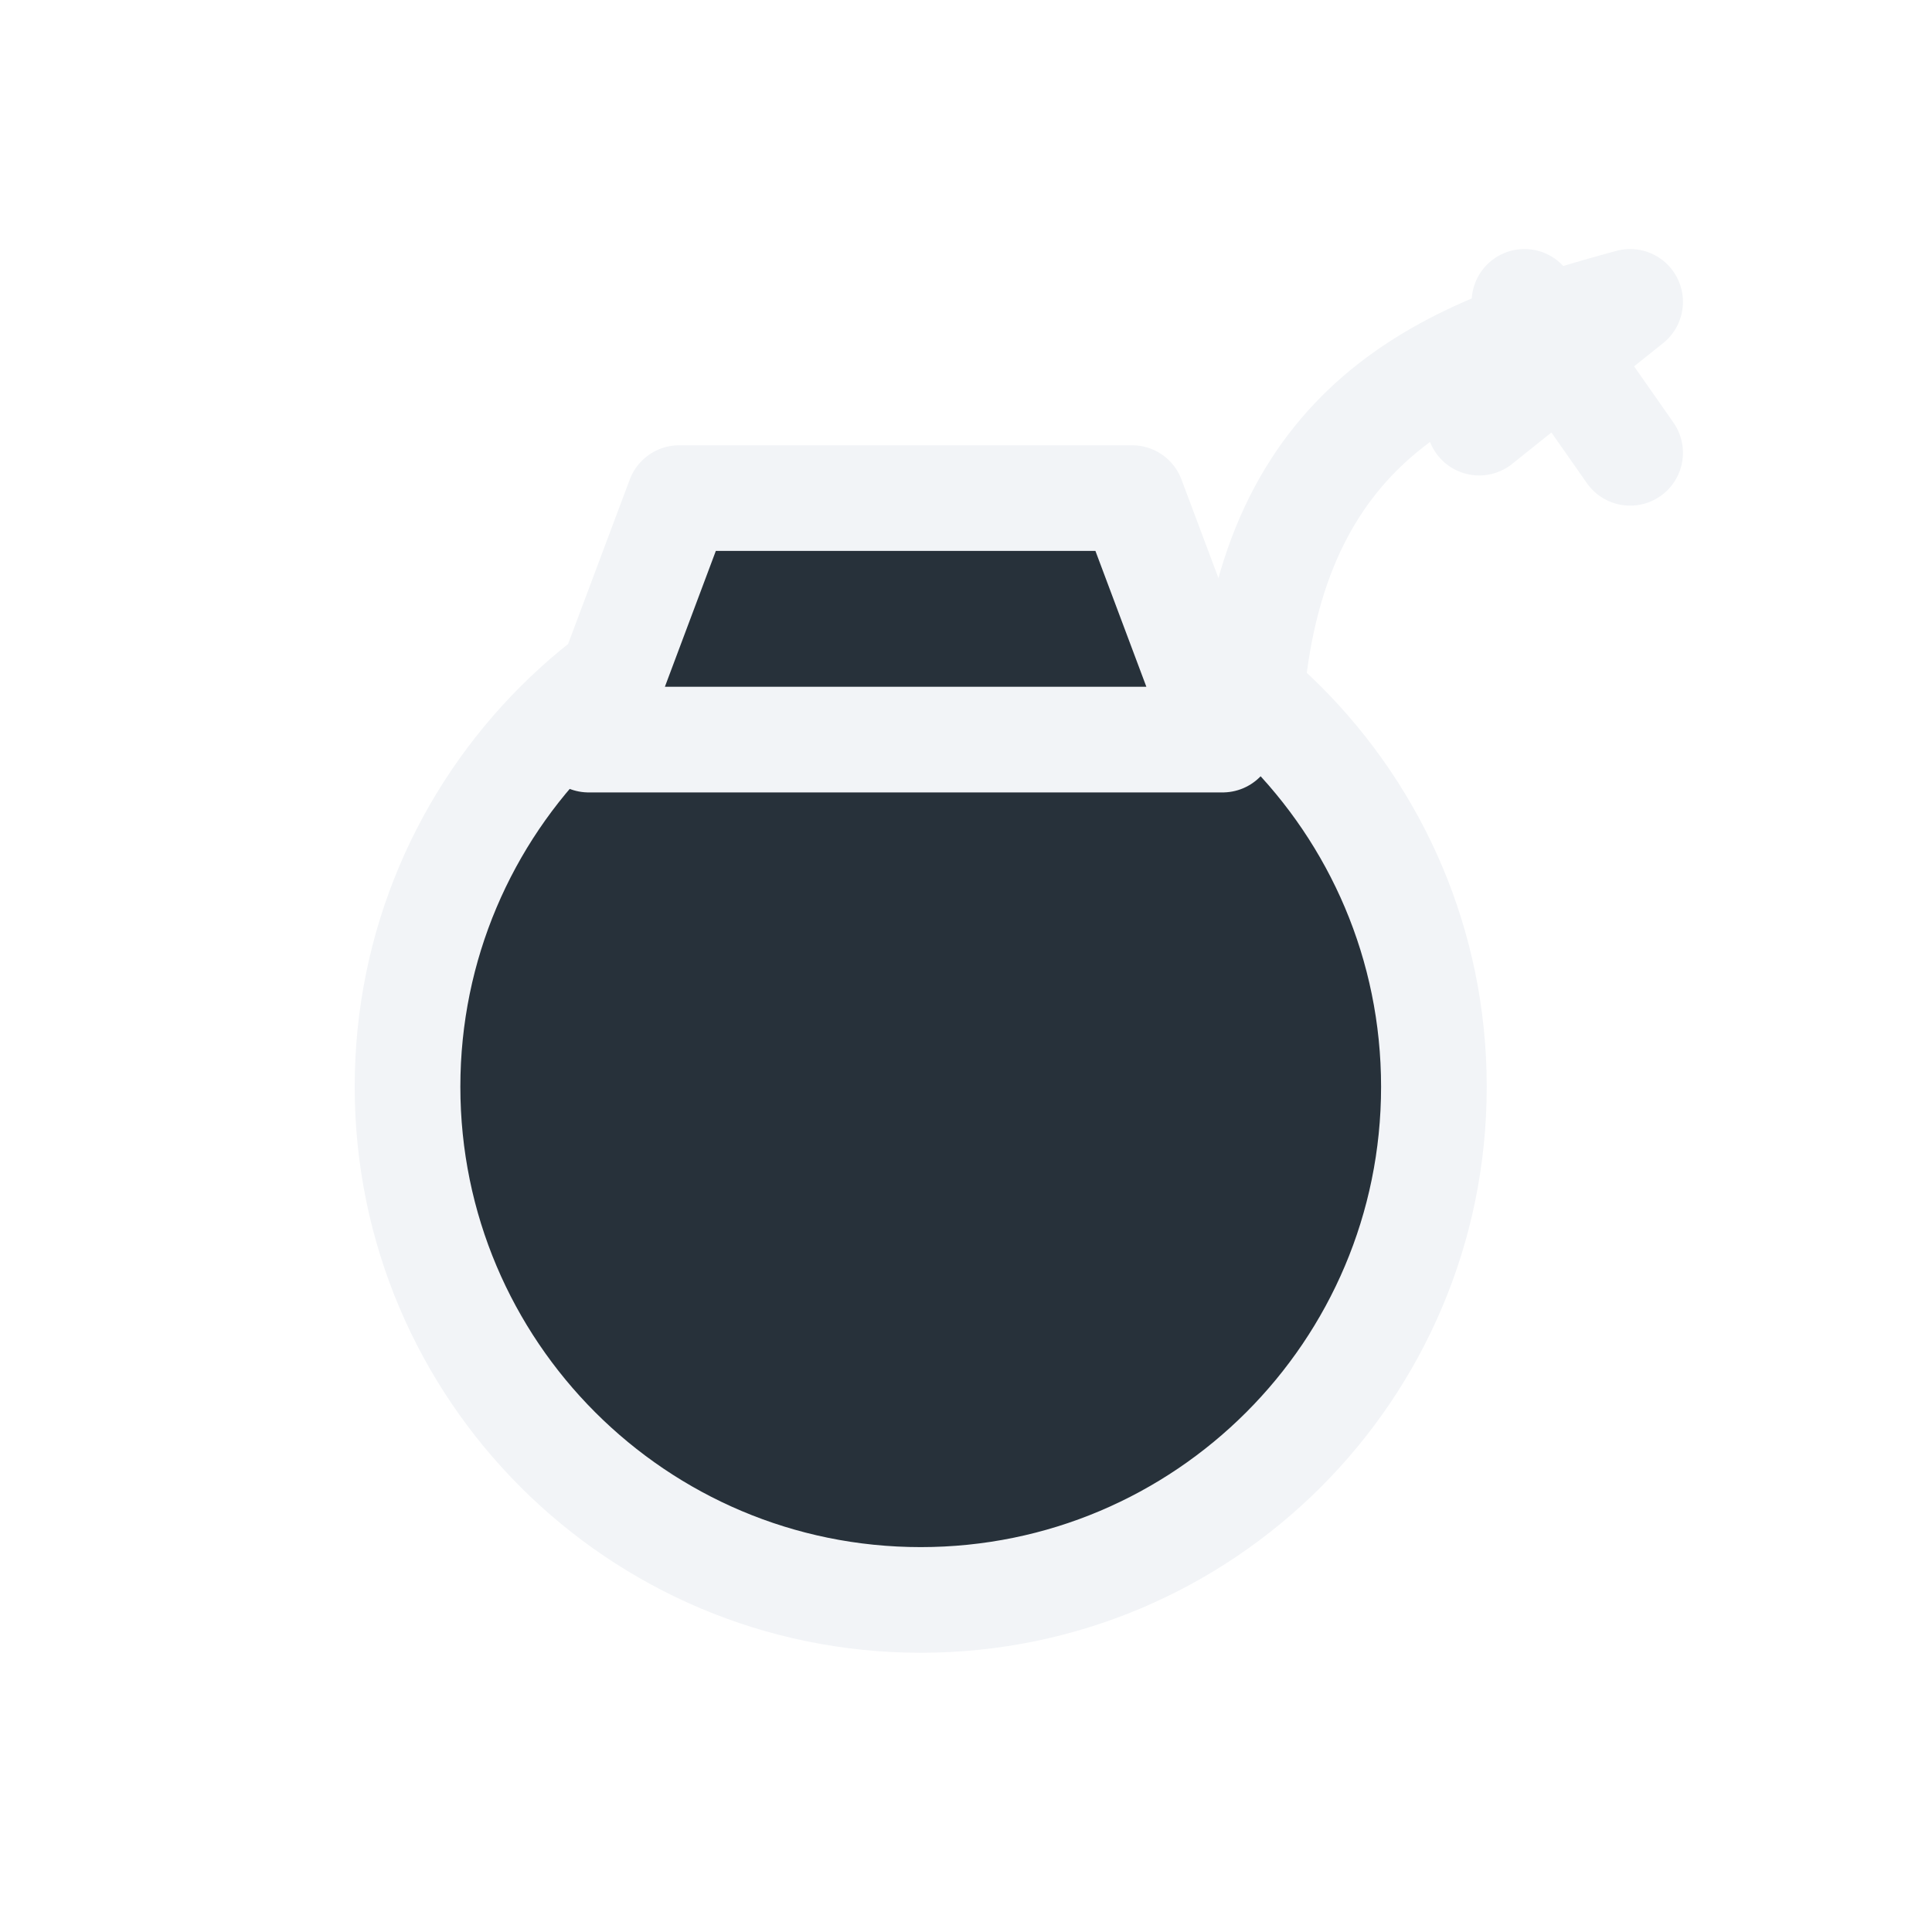
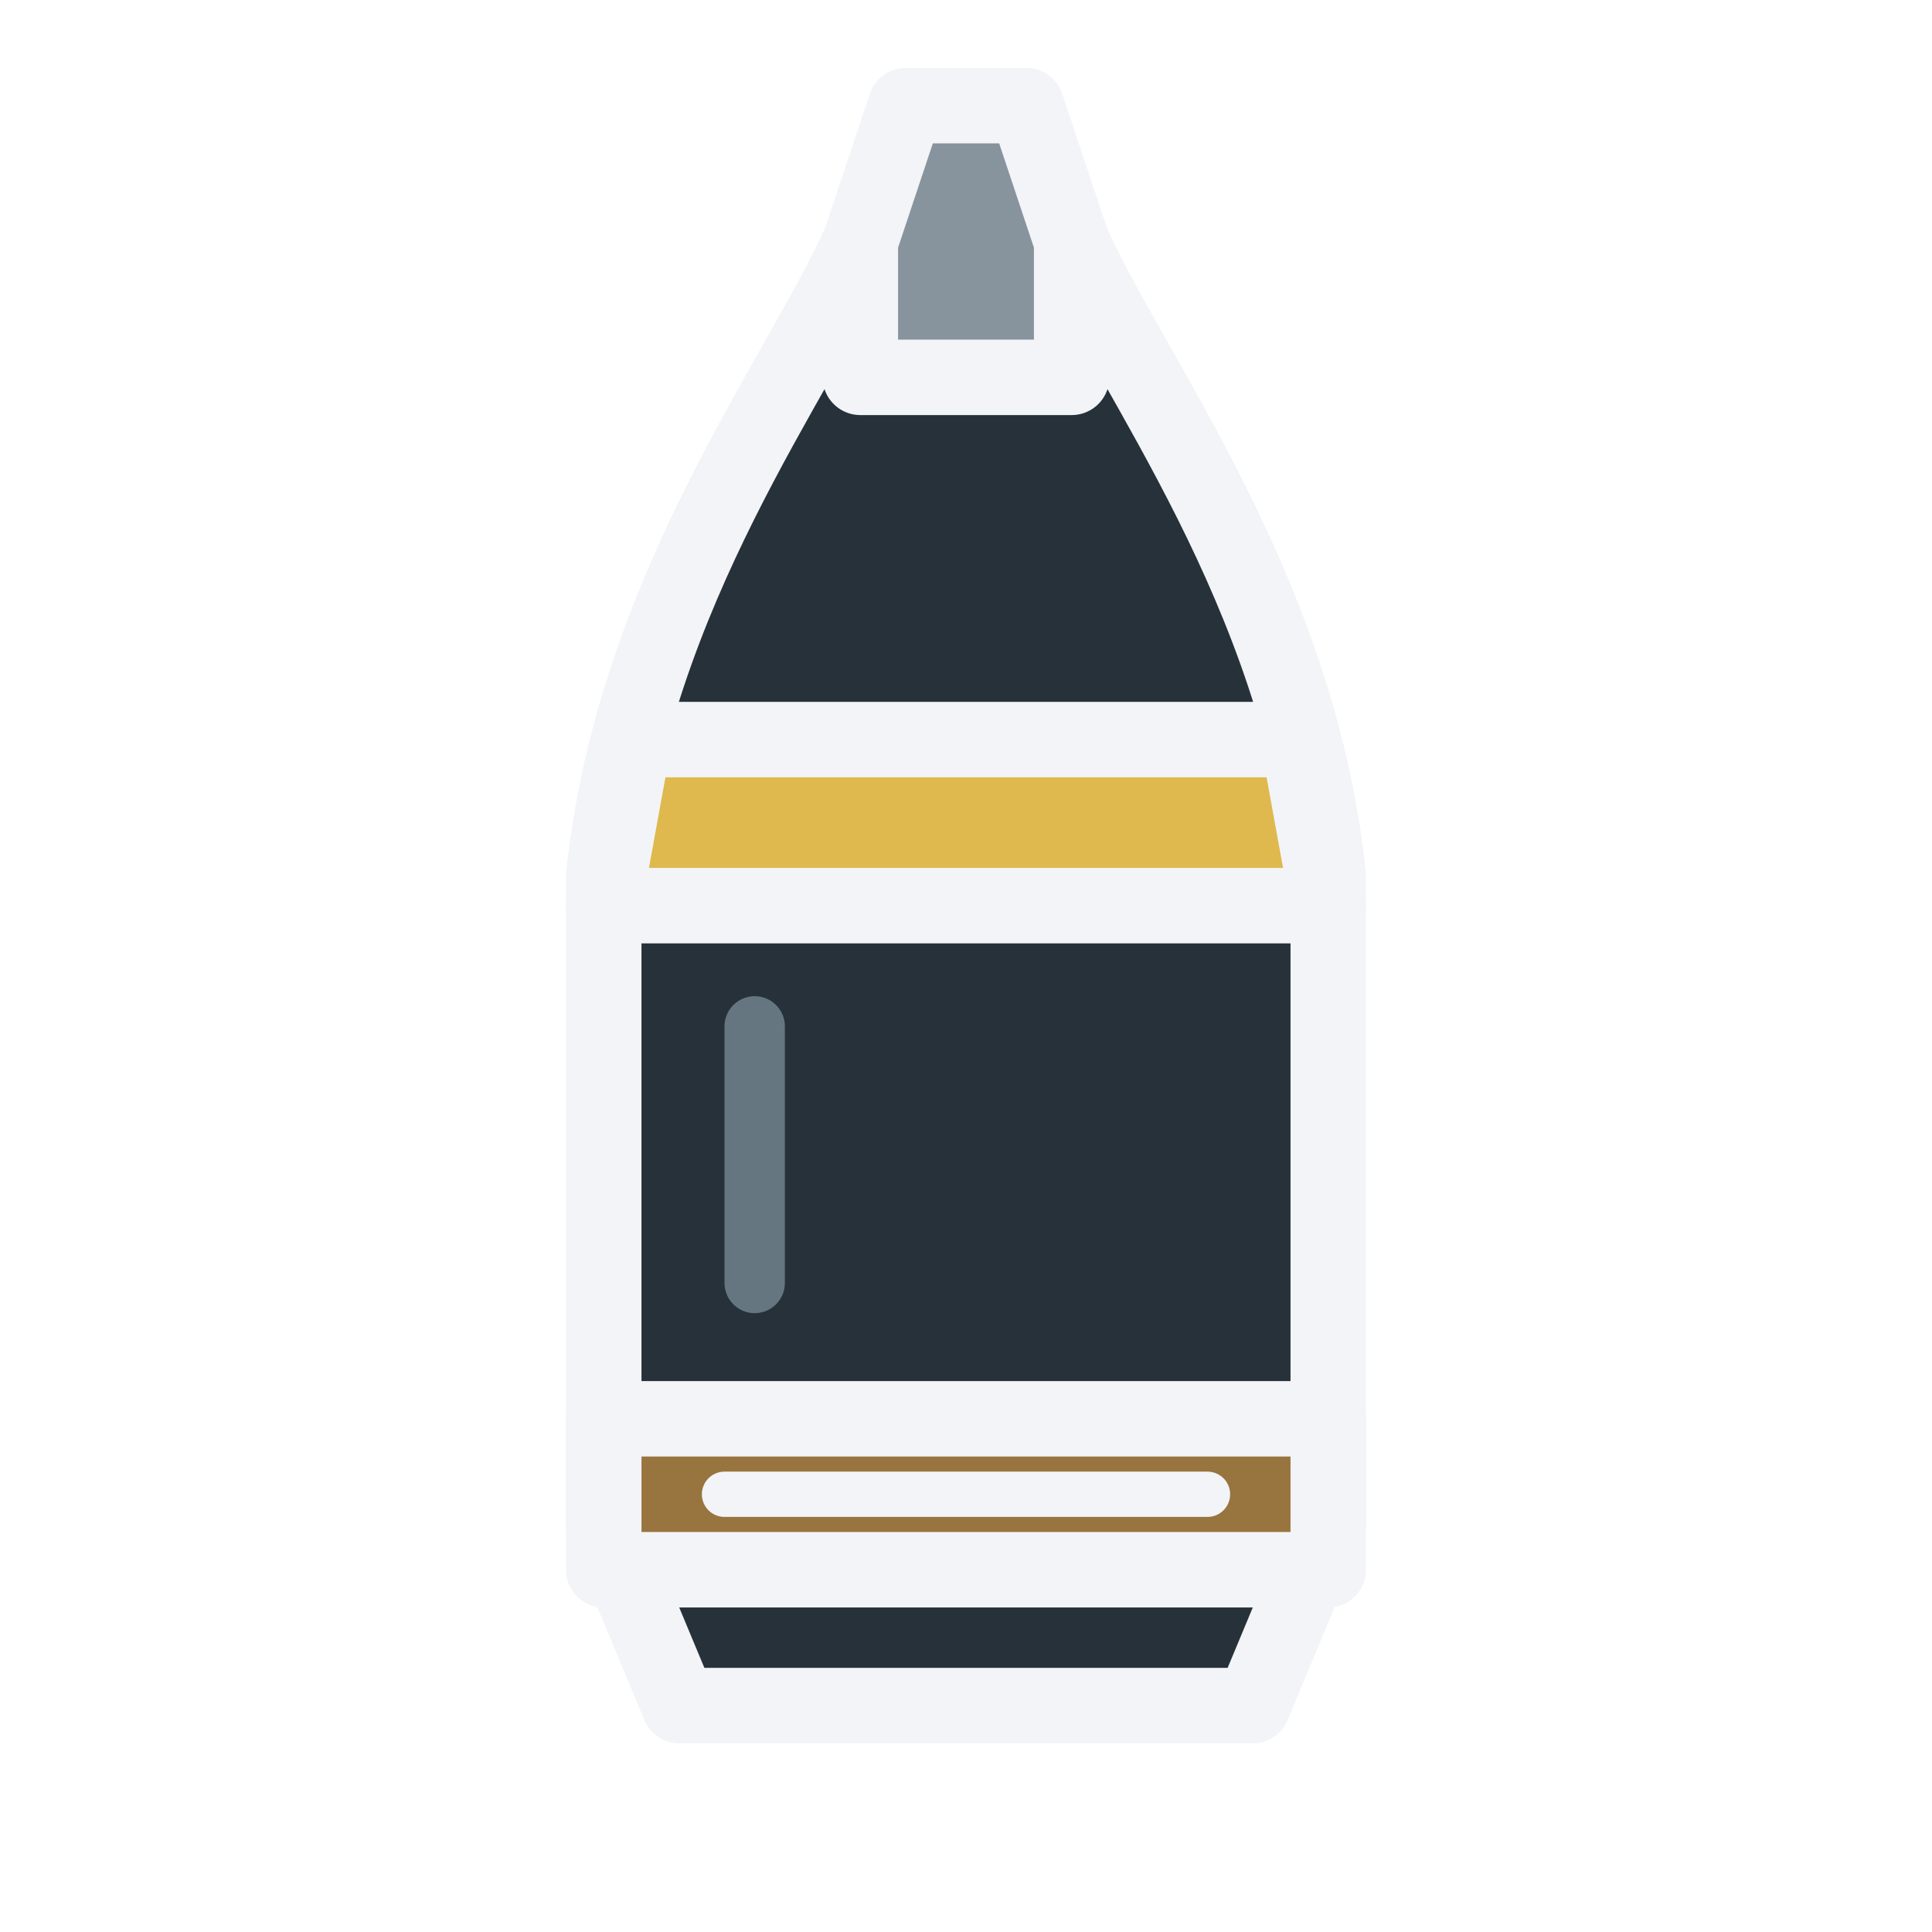
<svg xmlns="http://www.w3.org/2000/svg" viewBox="0 0 128 128">
-   <g fill="#27313a" stroke="#f2f4f7" stroke-width="7" stroke-linecap="round" stroke-linejoin="round">
-     <circle cx="61" cy="72" r="34" />
-     <path fill="none" d="M83 45c2-18 14-22 25-25M101 20l7 10m0-10-10 8" />
-     <path d="M45 33h30l6 16H39z" />
+   <g stroke="#f2f4f7" stroke-width="5" stroke-linecap="round" stroke-linejoin="round">
+     <path fill="#27313a" d="M57 16h14c4 9 15 23 17 42v43l-5 12H45l-5-12V58c2-19 13-33 17-42Z" />
+     <path fill="#87939d" d="m57 16 3-9h8l3 9v9H57Z" />
+     <path fill="#dfb84e" d="M42 49h44l2 11H40Z" />
+     <path fill="#98743e" d="M40 94h48v10H40Z" />
+     <path fill="none" stroke="#667680" stroke-width="4" d="M50 68v17" />
+     <path fill="none" stroke-width="3" d="M48 99h32M47 113h34" />
  </g>
</svg>
